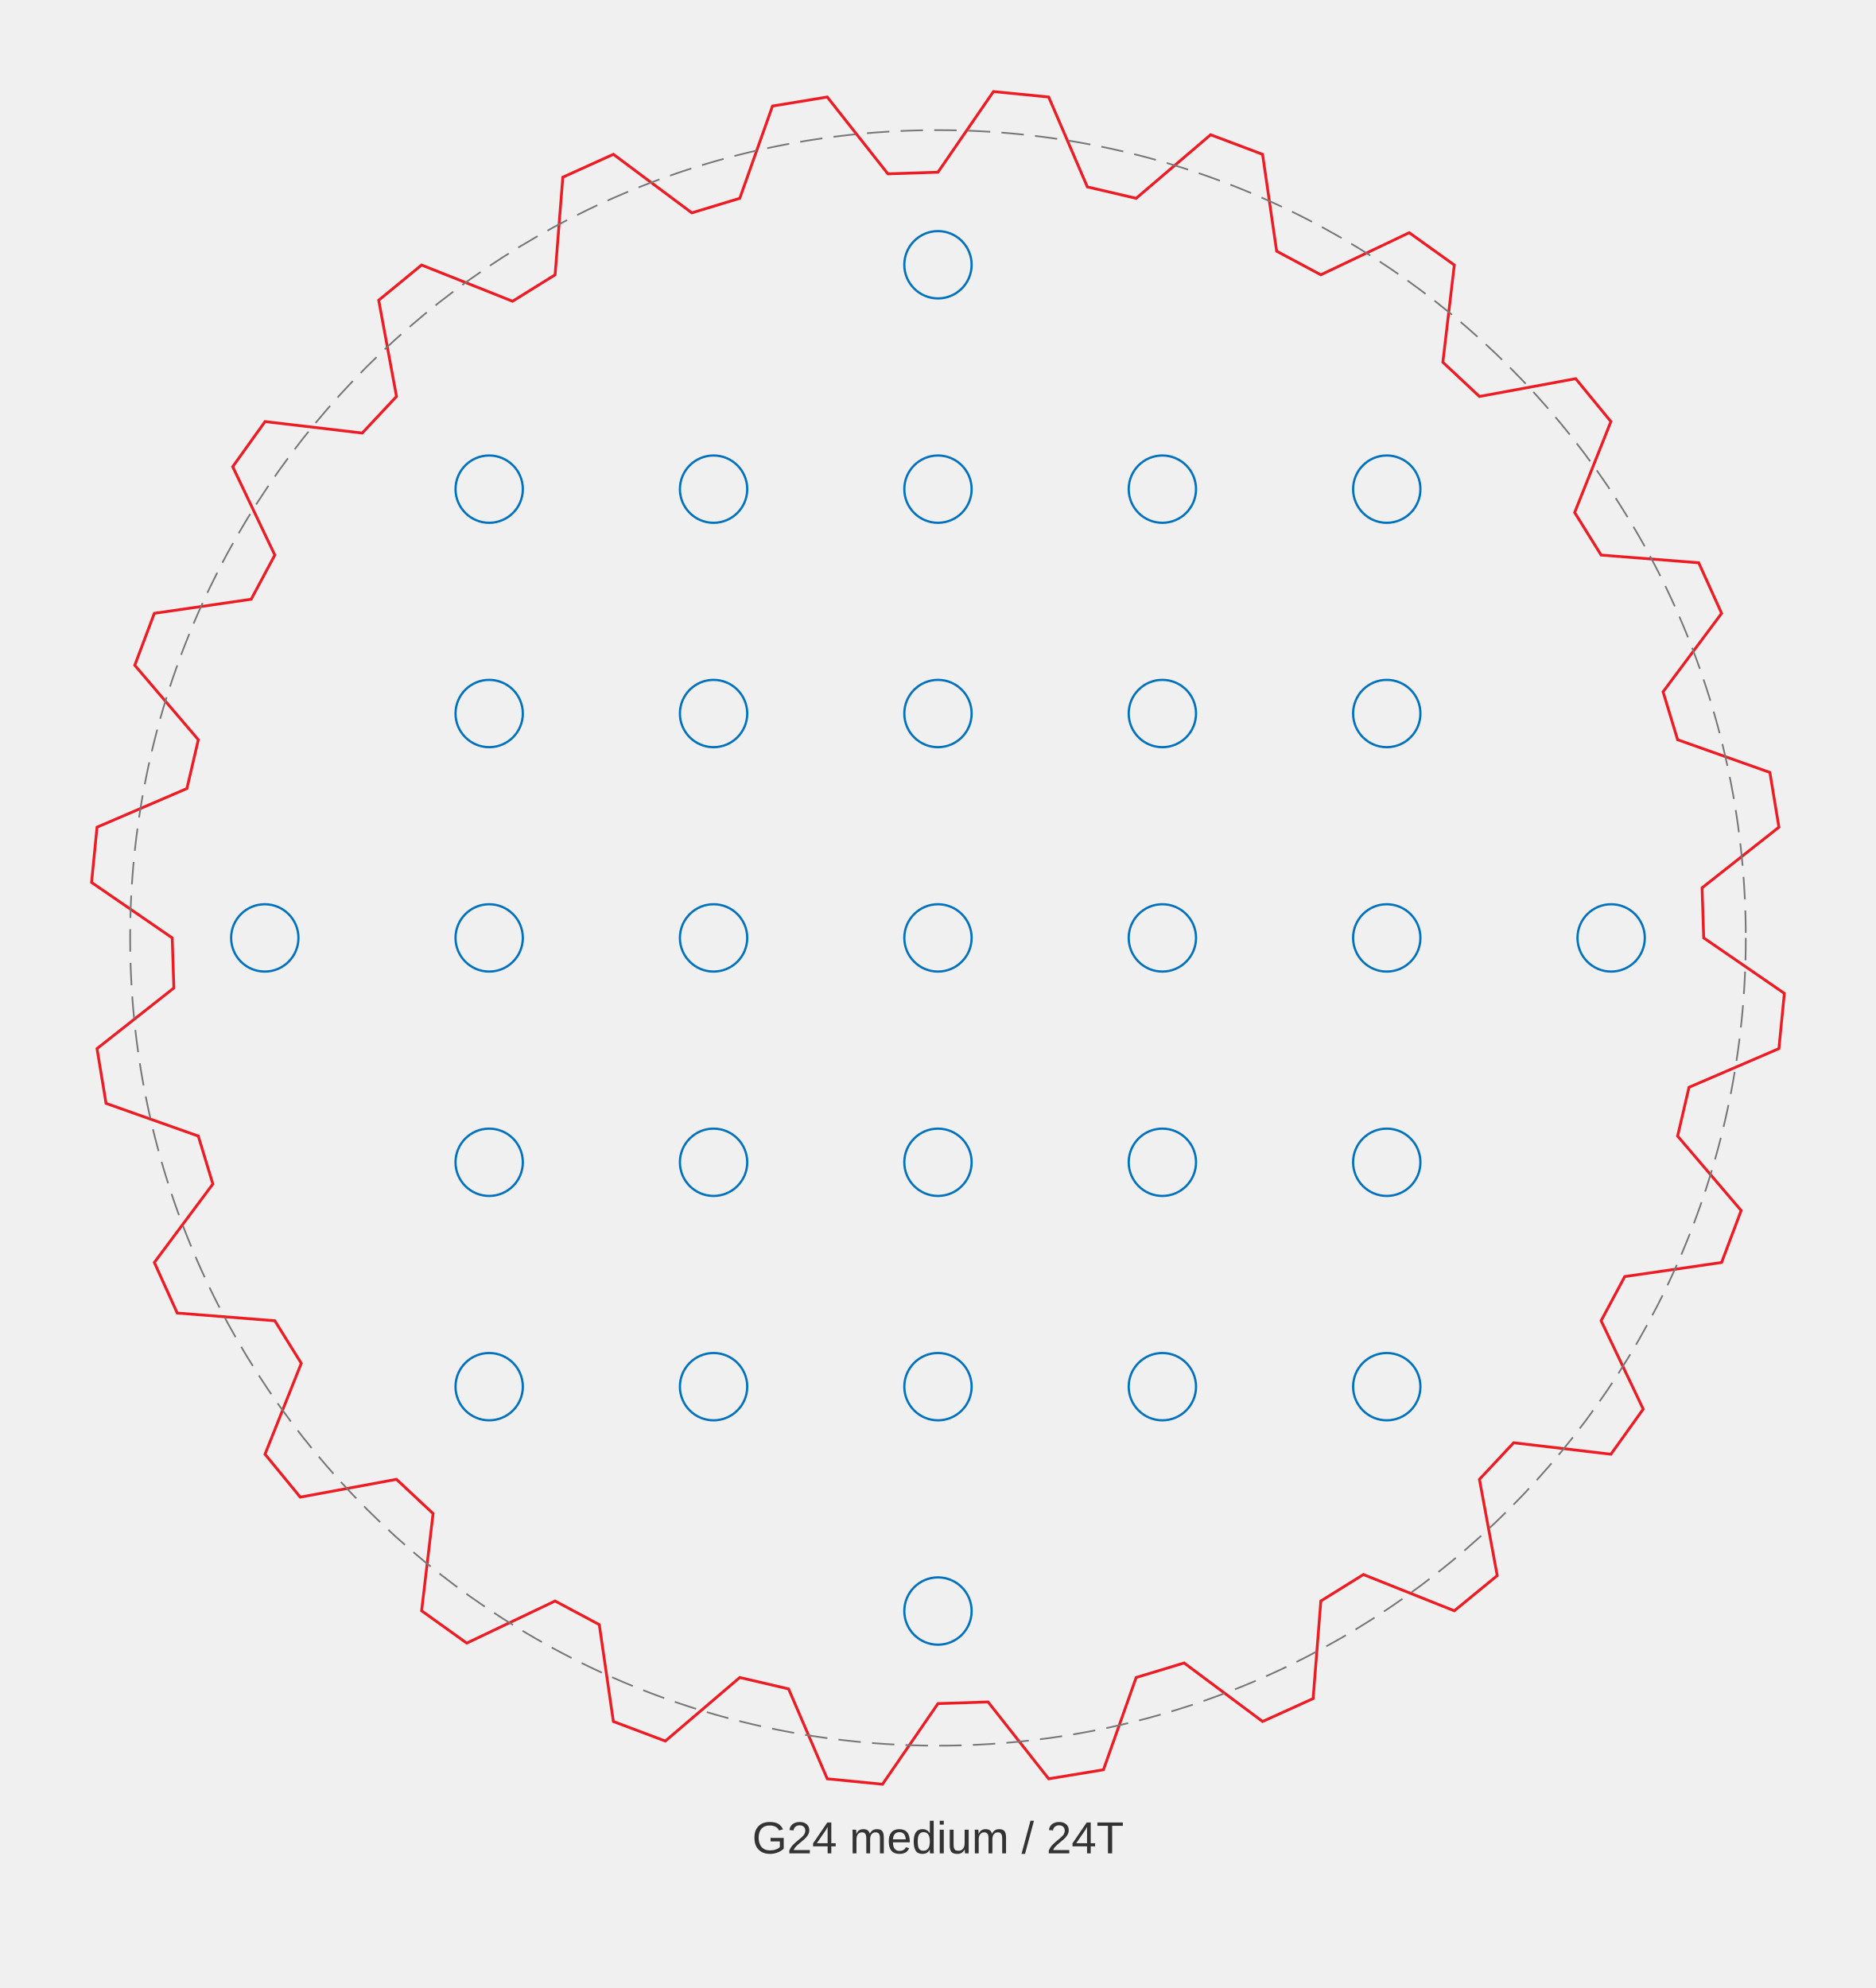
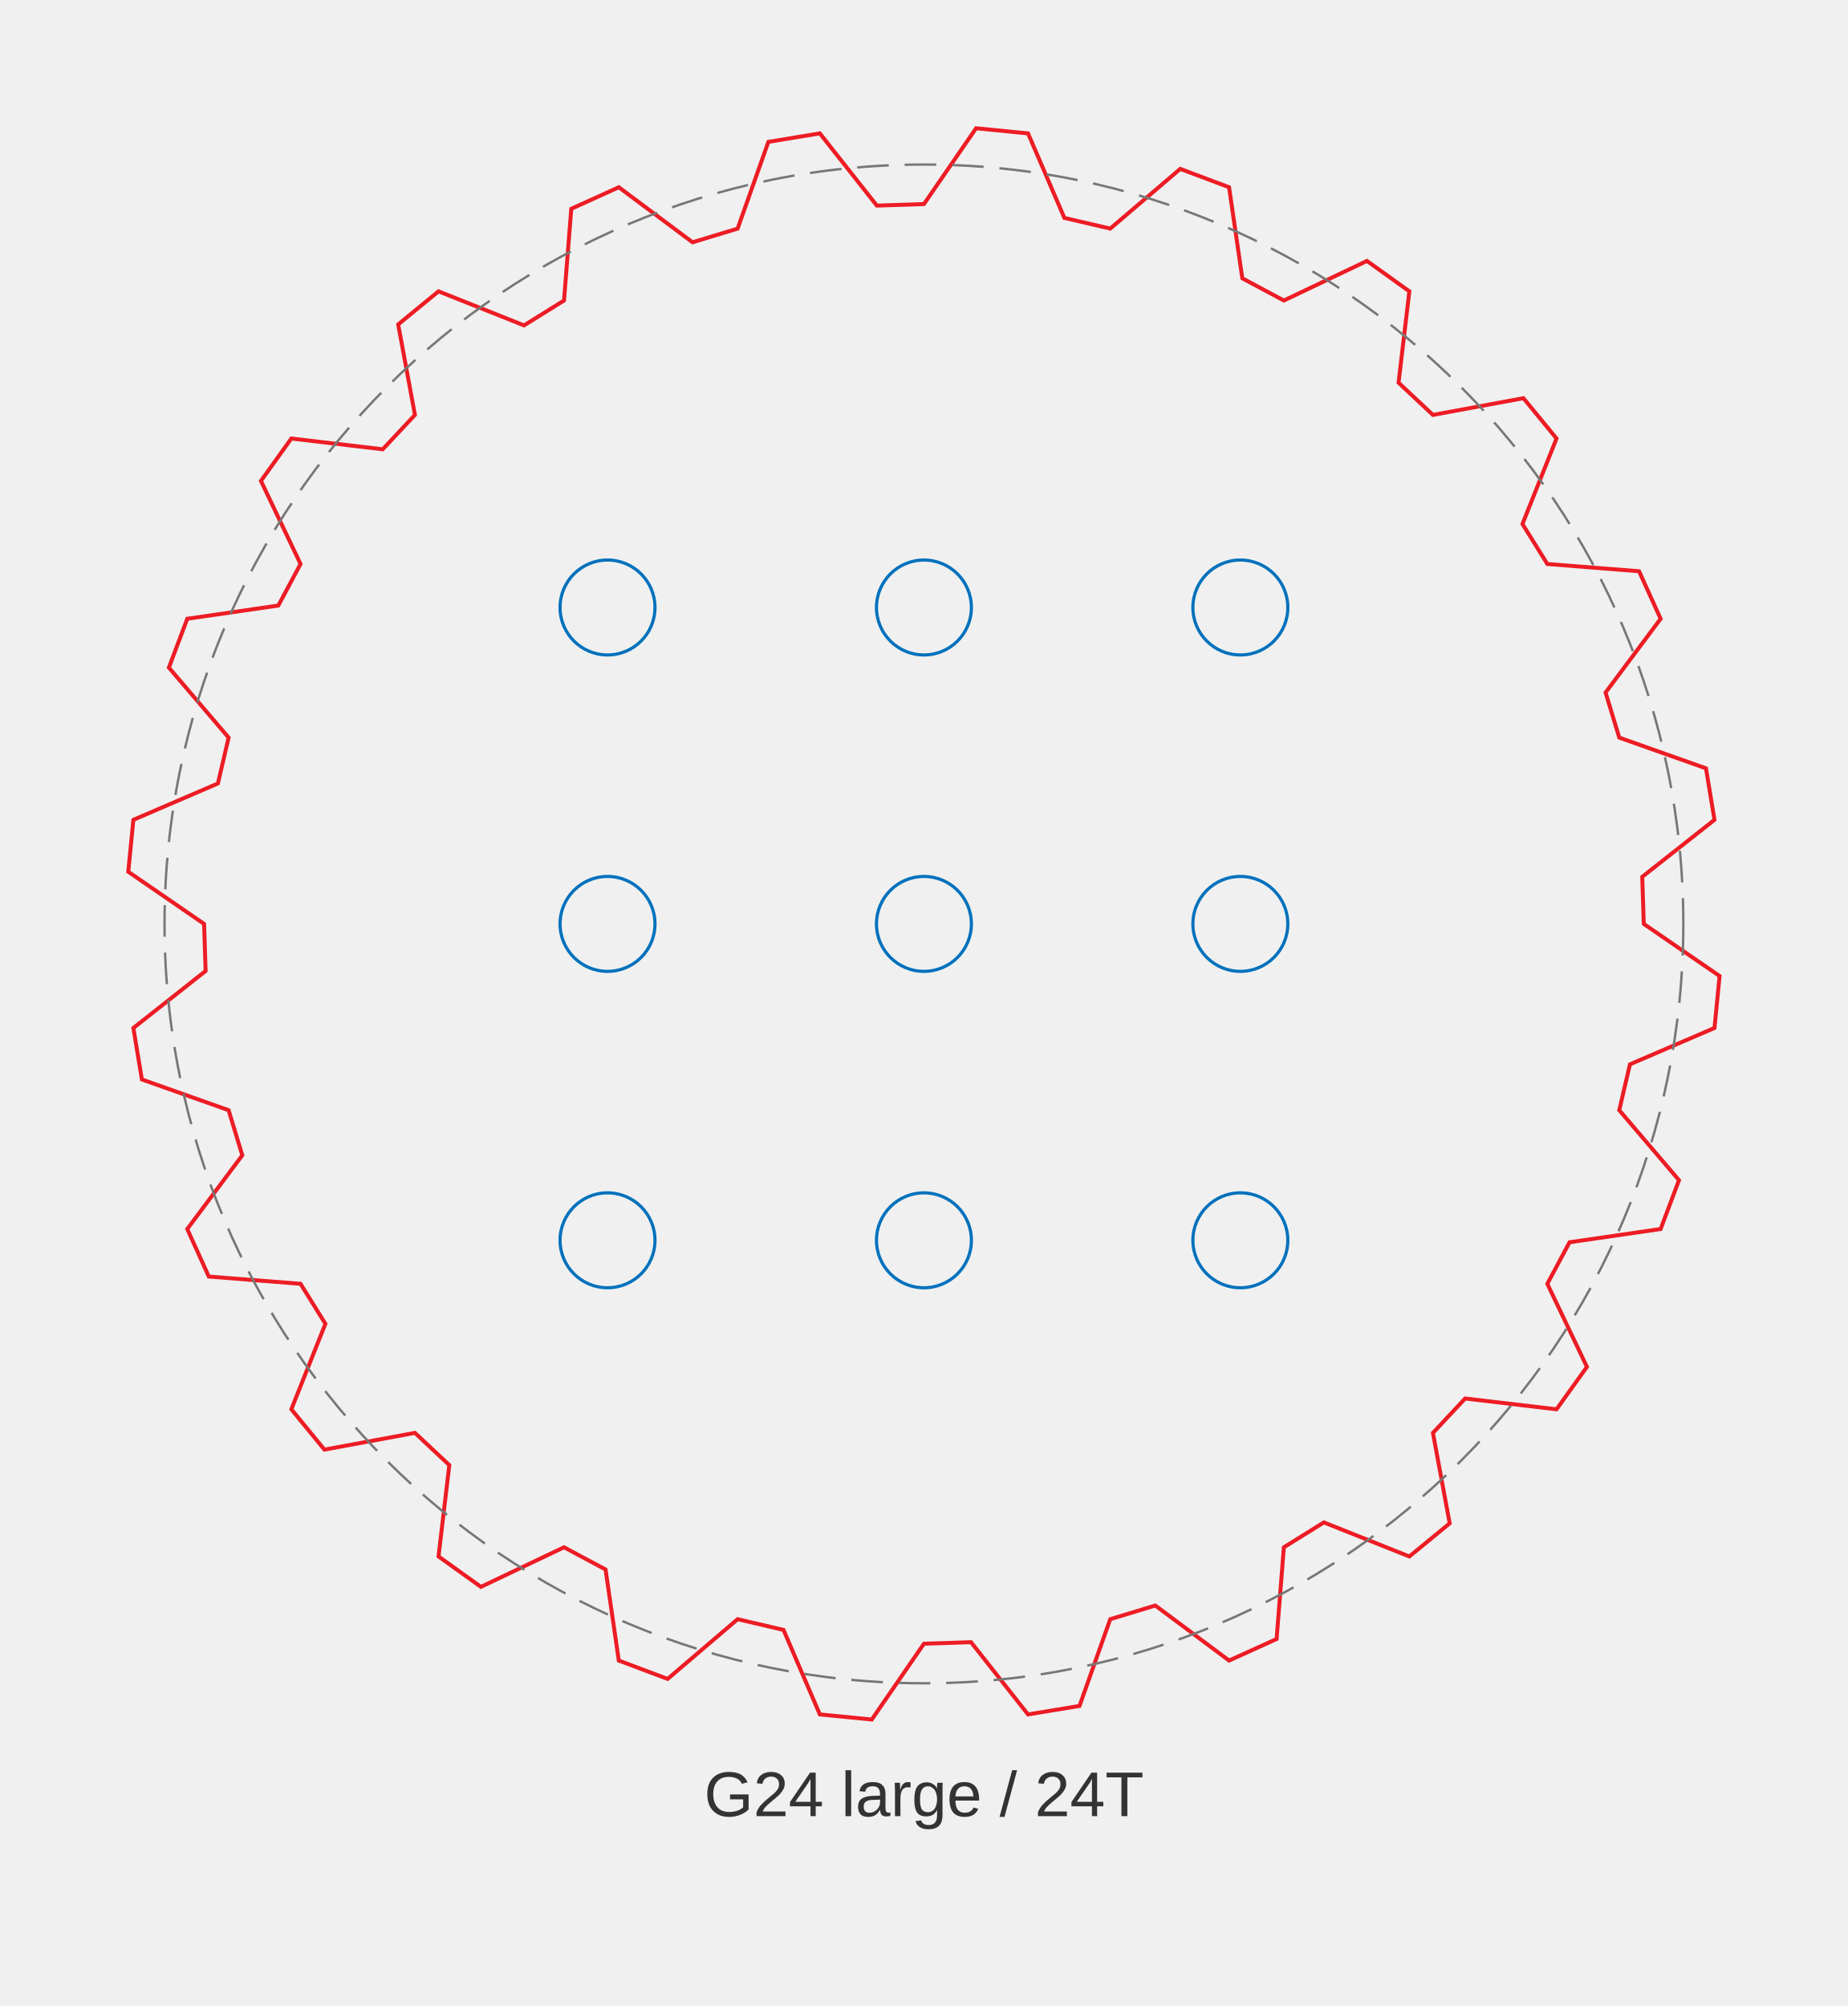
- <svg xmlns="http://www.w3.org/2000/svg" version="1.1" width="167.2mm" height="177.2mm" viewBox="0 0 167.2 177.2" data-profile-key="motionsmith-ms4n" data-grid-pitch-mm="20" data-hole-diameter-mm="6">
+ <svg xmlns="http://www.w3.org/2000/svg" version="1.1" width="116.8mm" height="126.8mm" viewBox="0 0 116.8 126.8" data-profile-key="motionsmith-ms4n" data-grid-pitch-mm="20" data-hole-diameter-mm="6">
  <defs>
    <style>
      .cut { fill: none; stroke: #ed1c24; stroke-width: 0.25; stroke-miterlimit: 10; }
      .drill { fill: none; stroke: #0071bc; stroke-width: 0.2; stroke-miterlimit: 10; }
      .score { fill: none; stroke: #777777; stroke-width: 0.15; stroke-dasharray: 2 1; }
      .label { fill: #333333; font-family: Arial, Helvetica, sans-serif; font-size: 4px; }
      .tiny { fill: #333333; font-family: Arial, Helvetica, sans-serif; font-size: 3px; }
      .paper { fill: #ffffff; stroke: none; }
    </style>
  </defs>
-   <path d="M 151.85 83.6 L 159.038 88.544 L 158.553 93.468 L 150.539 96.915 L 149.524 101.264 L 155.188 107.901 L 153.445 112.531 L 144.812 113.786 L 142.706 117.725 L 146.459 125.601 L 143.578 129.622 L 134.913 128.6 L 131.86 131.86 L 133.447 140.439 L 129.622 143.578 L 121.518 140.348 L 117.725 142.706 L 117.037 151.404 L 112.531 153.445 L 105.538 148.228 L 101.264 149.524 L 98.349 157.747 L 93.468 158.553 L 88.064 151.704 L 83.6 151.85 L 78.656 159.038 L 73.732 158.553 L 70.285 150.539 L 65.936 149.524 L 59.299 155.188 L 54.669 153.445 L 53.414 144.812 L 49.475 142.706 L 41.599 146.459 L 37.578 143.578 L 38.6 134.913 L 35.34 131.86 L 26.761 133.447 L 23.622 129.622 L 26.852 121.518 L 24.494 117.725 L 15.796 117.037 L 13.755 112.531 L 18.972 105.538 L 17.676 101.264 L 9.453 98.349 L 8.647 93.468 L 15.496 88.064 L 15.35 83.6 L 8.162 78.656 L 8.647 73.732 L 16.661 70.285 L 17.676 65.936 L 12.012 59.299 L 13.755 54.669 L 22.388 53.414 L 24.494 49.475 L 20.741 41.599 L 23.622 37.578 L 32.287 38.6 L 35.34 35.34 L 33.753 26.761 L 37.578 23.622 L 45.682 26.852 L 49.475 24.494 L 50.163 15.796 L 54.669 13.755 L 61.662 18.972 L 65.936 17.676 L 68.851 9.453 L 73.732 8.647 L 79.136 15.496 L 83.6 15.35 L 88.544 8.162 L 93.468 8.647 L 96.915 16.661 L 101.264 17.676 L 107.901 12.012 L 112.531 13.755 L 113.786 22.388 L 117.725 24.494 L 125.601 20.741 L 129.622 23.622 L 128.6 32.287 L 131.86 35.34 L 140.439 33.753 L 143.578 37.578 L 140.348 45.682 L 142.706 49.475 L 151.404 50.163 L 153.445 54.669 L 148.228 61.662 L 149.524 65.936 L 157.747 68.851 L 158.553 73.732 L 151.704 79.136 Z" class="cut gear-outline" data-teeth="24" data-pitch-radius-mm="72" data-root-radius-mm="68.25" data-outer-radius-mm="75.6" />
-   <circle cx="83.6" cy="83.6" r="3" class="drill axle-hole" data-hole-role="axle" data-hole-diameter-mm="6" />
-   <circle cx="83.6" cy="83.6" r="72" class="score pitch-circle" />
-   <circle cx="83.6" cy="63.6" r="3" class="drill linkage-hole bracket-hole crank-hole handle-hole" data-hole-role="linkage-bracket-crank-handle" data-attachment-kinds="linkage bracket crank handle" data-hole-diameter-mm="6" data-hole-index="0" data-hole-x-offset-mm="0" data-hole-y-offset-mm="-20" data-hole-radius-mm="20" />
-   <circle cx="63.6" cy="83.6" r="3" class="drill linkage-hole bracket-hole crank-hole handle-hole" data-hole-role="linkage-bracket-crank-handle" data-attachment-kinds="linkage bracket crank handle" data-hole-diameter-mm="6" data-hole-index="1" data-hole-x-offset-mm="-20" data-hole-y-offset-mm="0" data-hole-radius-mm="20" />
-   <circle cx="103.6" cy="83.6" r="3" class="drill linkage-hole bracket-hole crank-hole handle-hole" data-hole-role="linkage-bracket-crank-handle" data-attachment-kinds="linkage bracket crank handle" data-hole-diameter-mm="6" data-hole-index="2" data-hole-x-offset-mm="20" data-hole-y-offset-mm="0" data-hole-radius-mm="20" />
-   <circle cx="83.6" cy="103.6" r="3" class="drill linkage-hole bracket-hole crank-hole handle-hole" data-hole-role="linkage-bracket-crank-handle" data-attachment-kinds="linkage bracket crank handle" data-hole-diameter-mm="6" data-hole-index="3" data-hole-x-offset-mm="0" data-hole-y-offset-mm="20" data-hole-radius-mm="20" />
-   <circle cx="63.6" cy="63.6" r="3" class="drill linkage-hole bracket-hole crank-hole handle-hole" data-hole-role="linkage-bracket-crank-handle" data-attachment-kinds="linkage bracket crank handle" data-hole-diameter-mm="6" data-hole-index="4" data-hole-x-offset-mm="-20" data-hole-y-offset-mm="-20" data-hole-radius-mm="28.284" />
-   <circle cx="103.6" cy="63.6" r="3" class="drill linkage-hole bracket-hole crank-hole handle-hole" data-hole-role="linkage-bracket-crank-handle" data-attachment-kinds="linkage bracket crank handle" data-hole-diameter-mm="6" data-hole-index="5" data-hole-x-offset-mm="20" data-hole-y-offset-mm="-20" data-hole-radius-mm="28.284" />
-   <circle cx="63.6" cy="103.6" r="3" class="drill linkage-hole bracket-hole crank-hole handle-hole" data-hole-role="linkage-bracket-crank-handle" data-attachment-kinds="linkage bracket crank handle" data-hole-diameter-mm="6" data-hole-index="6" data-hole-x-offset-mm="-20" data-hole-y-offset-mm="20" data-hole-radius-mm="28.284" />
-   <circle cx="103.6" cy="103.6" r="3" class="drill linkage-hole bracket-hole crank-hole handle-hole" data-hole-role="linkage-bracket-crank-handle" data-attachment-kinds="linkage bracket crank handle" data-hole-diameter-mm="6" data-hole-index="7" data-hole-x-offset-mm="20" data-hole-y-offset-mm="20" data-hole-radius-mm="28.284" />
-   <circle cx="83.6" cy="43.6" r="3" class="drill linkage-hole bracket-hole crank-hole handle-hole" data-hole-role="linkage-bracket-crank-handle" data-attachment-kinds="linkage bracket crank handle" data-hole-diameter-mm="6" data-hole-index="8" data-hole-x-offset-mm="0" data-hole-y-offset-mm="-40" data-hole-radius-mm="40" />
-   <circle cx="43.6" cy="83.6" r="3" class="drill linkage-hole bracket-hole crank-hole handle-hole" data-hole-role="linkage-bracket-crank-handle" data-attachment-kinds="linkage bracket crank handle" data-hole-diameter-mm="6" data-hole-index="9" data-hole-x-offset-mm="-40" data-hole-y-offset-mm="0" data-hole-radius-mm="40" />
-   <circle cx="123.6" cy="83.6" r="3" class="drill linkage-hole bracket-hole crank-hole handle-hole" data-hole-role="linkage-bracket-crank-handle" data-attachment-kinds="linkage bracket crank handle" data-hole-diameter-mm="6" data-hole-index="10" data-hole-x-offset-mm="40" data-hole-y-offset-mm="0" data-hole-radius-mm="40" />
-   <circle cx="83.6" cy="123.6" r="3" class="drill linkage-hole bracket-hole crank-hole handle-hole" data-hole-role="linkage-bracket-crank-handle" data-attachment-kinds="linkage bracket crank handle" data-hole-diameter-mm="6" data-hole-index="11" data-hole-x-offset-mm="0" data-hole-y-offset-mm="40" data-hole-radius-mm="40" />
-   <circle cx="63.6" cy="43.6" r="3" class="drill linkage-hole bracket-hole crank-hole handle-hole" data-hole-role="linkage-bracket-crank-handle" data-attachment-kinds="linkage bracket crank handle" data-hole-diameter-mm="6" data-hole-index="12" data-hole-x-offset-mm="-20" data-hole-y-offset-mm="-40" data-hole-radius-mm="44.721" />
-   <circle cx="103.6" cy="43.6" r="3" class="drill linkage-hole bracket-hole crank-hole handle-hole" data-hole-role="linkage-bracket-crank-handle" data-attachment-kinds="linkage bracket crank handle" data-hole-diameter-mm="6" data-hole-index="13" data-hole-x-offset-mm="20" data-hole-y-offset-mm="-40" data-hole-radius-mm="44.721" />
-   <circle cx="43.6" cy="63.6" r="3" class="drill linkage-hole bracket-hole crank-hole handle-hole" data-hole-role="linkage-bracket-crank-handle" data-attachment-kinds="linkage bracket crank handle" data-hole-diameter-mm="6" data-hole-index="14" data-hole-x-offset-mm="-40" data-hole-y-offset-mm="-20" data-hole-radius-mm="44.721" />
-   <circle cx="123.6" cy="63.6" r="3" class="drill linkage-hole bracket-hole crank-hole handle-hole" data-hole-role="linkage-bracket-crank-handle" data-attachment-kinds="linkage bracket crank handle" data-hole-diameter-mm="6" data-hole-index="15" data-hole-x-offset-mm="40" data-hole-y-offset-mm="-20" data-hole-radius-mm="44.721" />
-   <circle cx="43.6" cy="103.6" r="3" class="drill linkage-hole bracket-hole crank-hole handle-hole" data-hole-role="linkage-bracket-crank-handle" data-attachment-kinds="linkage bracket crank handle" data-hole-diameter-mm="6" data-hole-index="16" data-hole-x-offset-mm="-40" data-hole-y-offset-mm="20" data-hole-radius-mm="44.721" />
-   <circle cx="123.6" cy="103.6" r="3" class="drill linkage-hole bracket-hole crank-hole handle-hole" data-hole-role="linkage-bracket-crank-handle" data-attachment-kinds="linkage bracket crank handle" data-hole-diameter-mm="6" data-hole-index="17" data-hole-x-offset-mm="40" data-hole-y-offset-mm="20" data-hole-radius-mm="44.721" />
-   <circle cx="63.6" cy="123.6" r="3" class="drill linkage-hole bracket-hole crank-hole handle-hole" data-hole-role="linkage-bracket-crank-handle" data-attachment-kinds="linkage bracket crank handle" data-hole-diameter-mm="6" data-hole-index="18" data-hole-x-offset-mm="-20" data-hole-y-offset-mm="40" data-hole-radius-mm="44.721" />
-   <circle cx="103.6" cy="123.6" r="3" class="drill linkage-hole bracket-hole crank-hole handle-hole" data-hole-role="linkage-bracket-crank-handle" data-attachment-kinds="linkage bracket crank handle" data-hole-diameter-mm="6" data-hole-index="19" data-hole-x-offset-mm="20" data-hole-y-offset-mm="40" data-hole-radius-mm="44.721" />
-   <circle cx="43.6" cy="43.6" r="3" class="drill linkage-hole bracket-hole crank-hole handle-hole" data-hole-role="linkage-bracket-crank-handle" data-attachment-kinds="linkage bracket crank handle" data-hole-diameter-mm="6" data-hole-index="20" data-hole-x-offset-mm="-40" data-hole-y-offset-mm="-40" data-hole-radius-mm="56.569" />
-   <circle cx="123.6" cy="43.6" r="3" class="drill linkage-hole bracket-hole crank-hole handle-hole" data-hole-role="linkage-bracket-crank-handle" data-attachment-kinds="linkage bracket crank handle" data-hole-diameter-mm="6" data-hole-index="21" data-hole-x-offset-mm="40" data-hole-y-offset-mm="-40" data-hole-radius-mm="56.569" />
-   <circle cx="43.6" cy="123.6" r="3" class="drill linkage-hole bracket-hole crank-hole handle-hole" data-hole-role="linkage-bracket-crank-handle" data-attachment-kinds="linkage bracket crank handle" data-hole-diameter-mm="6" data-hole-index="22" data-hole-x-offset-mm="-40" data-hole-y-offset-mm="40" data-hole-radius-mm="56.569" />
-   <circle cx="123.6" cy="123.6" r="3" class="drill linkage-hole bracket-hole crank-hole handle-hole" data-hole-role="linkage-bracket-crank-handle" data-attachment-kinds="linkage bracket crank handle" data-hole-diameter-mm="6" data-hole-index="23" data-hole-x-offset-mm="40" data-hole-y-offset-mm="40" data-hole-radius-mm="56.569" />
-   <circle cx="83.6" cy="23.6" r="3" class="drill linkage-hole bracket-hole crank-hole handle-hole" data-hole-role="linkage-bracket-crank-handle" data-attachment-kinds="linkage bracket crank handle" data-hole-diameter-mm="6" data-hole-index="24" data-hole-x-offset-mm="0" data-hole-y-offset-mm="-60" data-hole-radius-mm="60" />
-   <circle cx="23.6" cy="83.6" r="3" class="drill linkage-hole bracket-hole crank-hole handle-hole" data-hole-role="linkage-bracket-crank-handle" data-attachment-kinds="linkage bracket crank handle" data-hole-diameter-mm="6" data-hole-index="25" data-hole-x-offset-mm="-60" data-hole-y-offset-mm="0" data-hole-radius-mm="60" />
-   <circle cx="143.6" cy="83.6" r="3" class="drill linkage-hole bracket-hole crank-hole handle-hole" data-hole-role="linkage-bracket-crank-handle" data-attachment-kinds="linkage bracket crank handle" data-hole-diameter-mm="6" data-hole-index="26" data-hole-x-offset-mm="60" data-hole-y-offset-mm="0" data-hole-radius-mm="60" />
-   <circle cx="83.6" cy="143.6" r="3" class="drill linkage-hole bracket-hole crank-hole handle-hole" data-hole-role="linkage-bracket-crank-handle" data-attachment-kinds="linkage bracket crank handle" data-hole-diameter-mm="6" data-hole-index="27" data-hole-x-offset-mm="0" data-hole-y-offset-mm="60" data-hole-radius-mm="60" />
-   <text x="83.6" y="165.2" class="label" text-anchor="middle">G24 medium / 24T</text>
+   <path d="M 103.9 58.4 L 108.692 61.696 L 108.369 64.979 L 103.026 67.277 L 102.35 70.176 L 106.125 74.601 L 104.964 77.687 L 99.208 78.524 L 97.804 81.15 L 100.306 86.401 L 98.385 89.082 L 92.609 88.4 L 90.573 90.573 L 91.631 96.293 L 89.082 98.385 L 83.678 96.232 L 81.15 97.804 L 80.691 103.602 L 77.687 104.964 L 73.025 101.485 L 70.176 102.35 L 68.233 107.832 L 64.979 108.369 L 61.376 103.803 L 58.4 103.9 L 55.104 108.692 L 51.821 108.369 L 49.523 103.026 L 46.624 102.35 L 42.199 106.125 L 39.113 104.964 L 38.276 99.208 L 35.65 97.804 L 30.399 100.306 L 27.718 98.385 L 28.4 92.609 L 26.227 90.573 L 20.507 91.631 L 18.415 89.082 L 20.568 83.678 L 18.996 81.15 L 13.198 80.691 L 11.836 77.687 L 15.315 73.025 L 14.45 70.176 L 8.968 68.233 L 8.431 64.979 L 12.997 61.376 L 12.9 58.4 L 8.108 55.104 L 8.431 51.821 L 13.774 49.523 L 14.45 46.624 L 10.675 42.199 L 11.836 39.113 L 17.592 38.276 L 18.996 35.65 L 16.494 30.399 L 18.415 27.718 L 24.191 28.4 L 26.227 26.227 L 25.169 20.507 L 27.718 18.415 L 33.122 20.568 L 35.65 18.996 L 36.109 13.198 L 39.113 11.836 L 43.775 15.315 L 46.624 14.45 L 48.567 8.968 L 51.821 8.431 L 55.424 12.997 L 58.4 12.9 L 61.696 8.108 L 64.979 8.431 L 67.277 13.774 L 70.176 14.45 L 74.601 10.675 L 77.687 11.836 L 78.524 17.592 L 81.15 18.996 L 86.401 16.494 L 89.082 18.415 L 88.4 24.191 L 90.573 26.227 L 96.293 25.169 L 98.385 27.718 L 96.232 33.122 L 97.804 35.65 L 103.602 36.109 L 104.964 39.113 L 101.485 43.775 L 102.35 46.624 L 107.832 48.567 L 108.369 51.821 L 103.803 55.424 Z" class="cut gear-outline" data-teeth="24" data-pitch-radius-mm="48" data-root-radius-mm="45.5" data-outer-radius-mm="50.4" data-attachment-hole-pattern="grid" />
+   <circle cx="58.4" cy="58.4" r="3" class="drill axle-hole" data-hole-role="axle" data-hole-diameter-mm="6" />
+   <circle cx="58.4" cy="58.4" r="48" class="score pitch-circle" />
+   <circle cx="58.4" cy="38.4" r="3" class="drill linkage-hole bracket-hole crank-hole handle-hole" data-hole-role="linkage-bracket-crank-handle" data-attachment-kinds="linkage bracket crank handle" data-hole-diameter-mm="6" data-hole-index="0" data-hole-x-offset-mm="0" data-hole-y-offset-mm="-20" data-hole-radius-mm="20" />
+   <circle cx="38.4" cy="58.4" r="3" class="drill linkage-hole bracket-hole crank-hole handle-hole" data-hole-role="linkage-bracket-crank-handle" data-attachment-kinds="linkage bracket crank handle" data-hole-diameter-mm="6" data-hole-index="1" data-hole-x-offset-mm="-20" data-hole-y-offset-mm="0" data-hole-radius-mm="20" />
+   <circle cx="78.4" cy="58.4" r="3" class="drill linkage-hole bracket-hole crank-hole handle-hole" data-hole-role="linkage-bracket-crank-handle" data-attachment-kinds="linkage bracket crank handle" data-hole-diameter-mm="6" data-hole-index="2" data-hole-x-offset-mm="20" data-hole-y-offset-mm="0" data-hole-radius-mm="20" />
+   <circle cx="58.4" cy="78.4" r="3" class="drill linkage-hole bracket-hole crank-hole handle-hole" data-hole-role="linkage-bracket-crank-handle" data-attachment-kinds="linkage bracket crank handle" data-hole-diameter-mm="6" data-hole-index="3" data-hole-x-offset-mm="0" data-hole-y-offset-mm="20" data-hole-radius-mm="20" />
+   <circle cx="38.4" cy="38.4" r="3" class="drill linkage-hole bracket-hole crank-hole handle-hole" data-hole-role="linkage-bracket-crank-handle" data-attachment-kinds="linkage bracket crank handle" data-hole-diameter-mm="6" data-hole-index="4" data-hole-x-offset-mm="-20" data-hole-y-offset-mm="-20" data-hole-radius-mm="28.284" />
+   <circle cx="78.4" cy="38.4" r="3" class="drill linkage-hole bracket-hole crank-hole handle-hole" data-hole-role="linkage-bracket-crank-handle" data-attachment-kinds="linkage bracket crank handle" data-hole-diameter-mm="6" data-hole-index="5" data-hole-x-offset-mm="20" data-hole-y-offset-mm="-20" data-hole-radius-mm="28.284" />
+   <circle cx="38.4" cy="78.4" r="3" class="drill linkage-hole bracket-hole crank-hole handle-hole" data-hole-role="linkage-bracket-crank-handle" data-attachment-kinds="linkage bracket crank handle" data-hole-diameter-mm="6" data-hole-index="6" data-hole-x-offset-mm="-20" data-hole-y-offset-mm="20" data-hole-radius-mm="28.284" />
+   <circle cx="78.4" cy="78.4" r="3" class="drill linkage-hole bracket-hole crank-hole handle-hole" data-hole-role="linkage-bracket-crank-handle" data-attachment-kinds="linkage bracket crank handle" data-hole-diameter-mm="6" data-hole-index="7" data-hole-x-offset-mm="20" data-hole-y-offset-mm="20" data-hole-radius-mm="28.284" />
+   <text x="58.4" y="114.8" class="label" text-anchor="middle">G24 large / 24T</text>
</svg>
